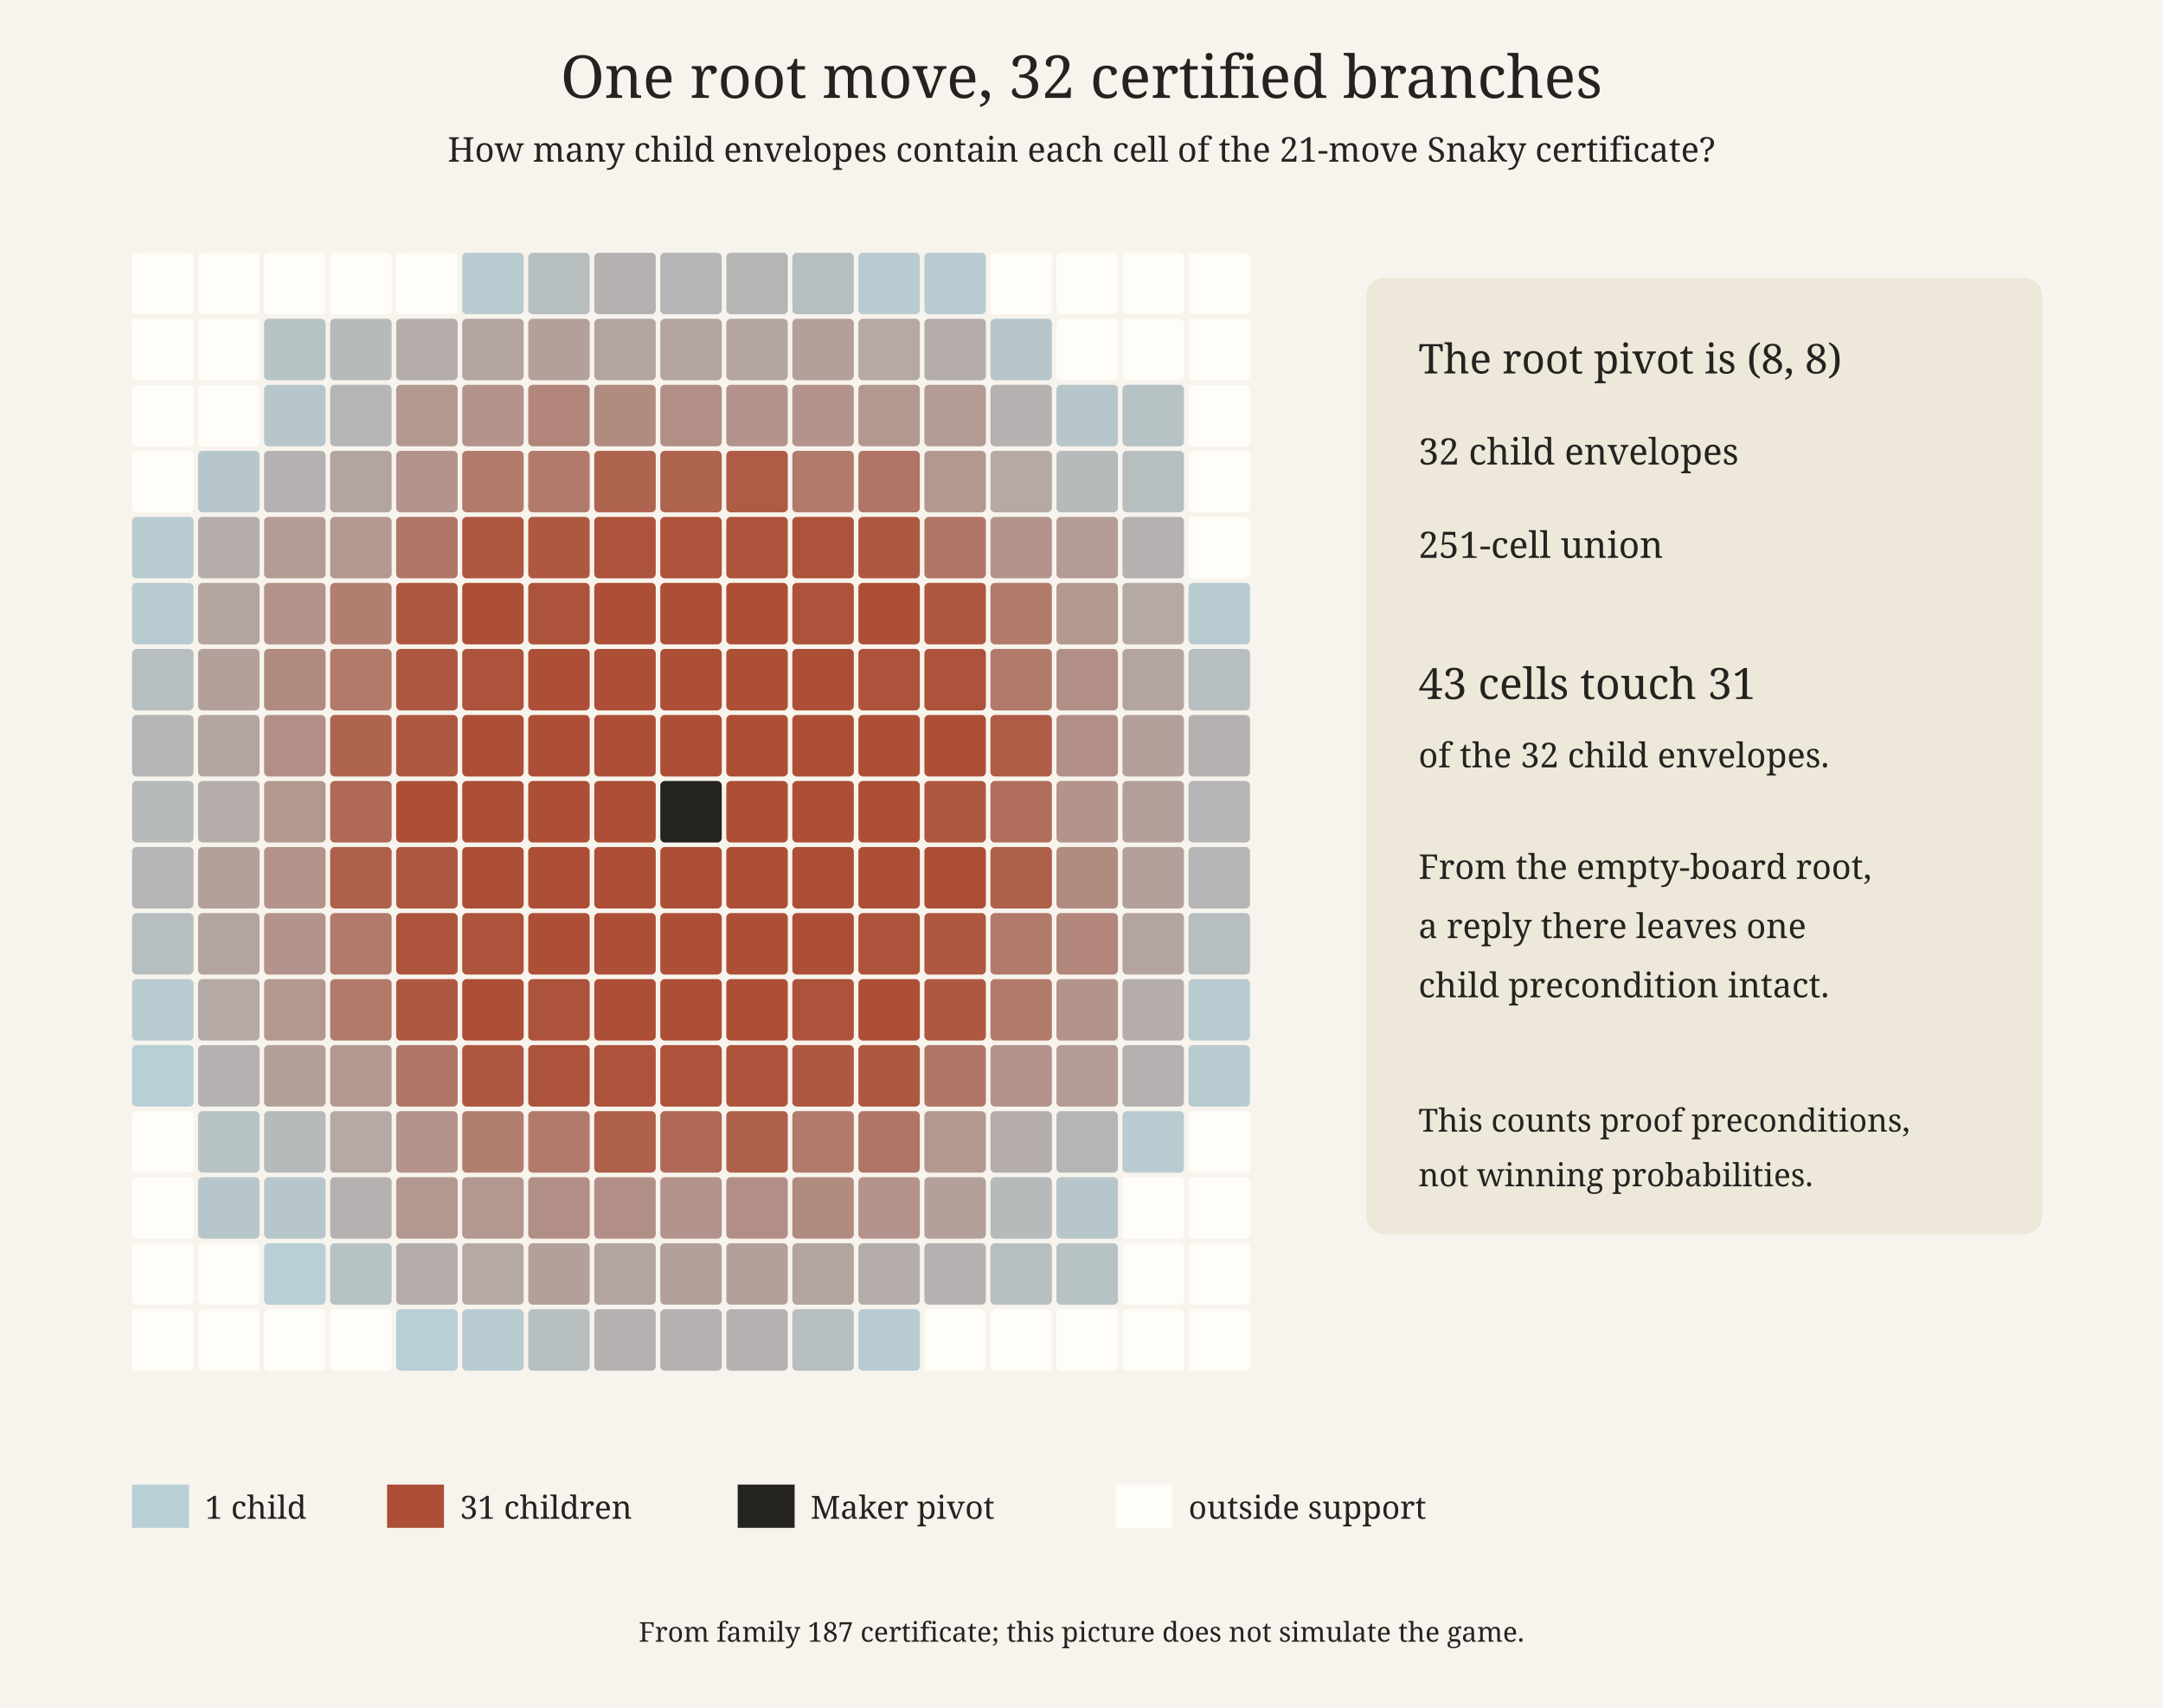
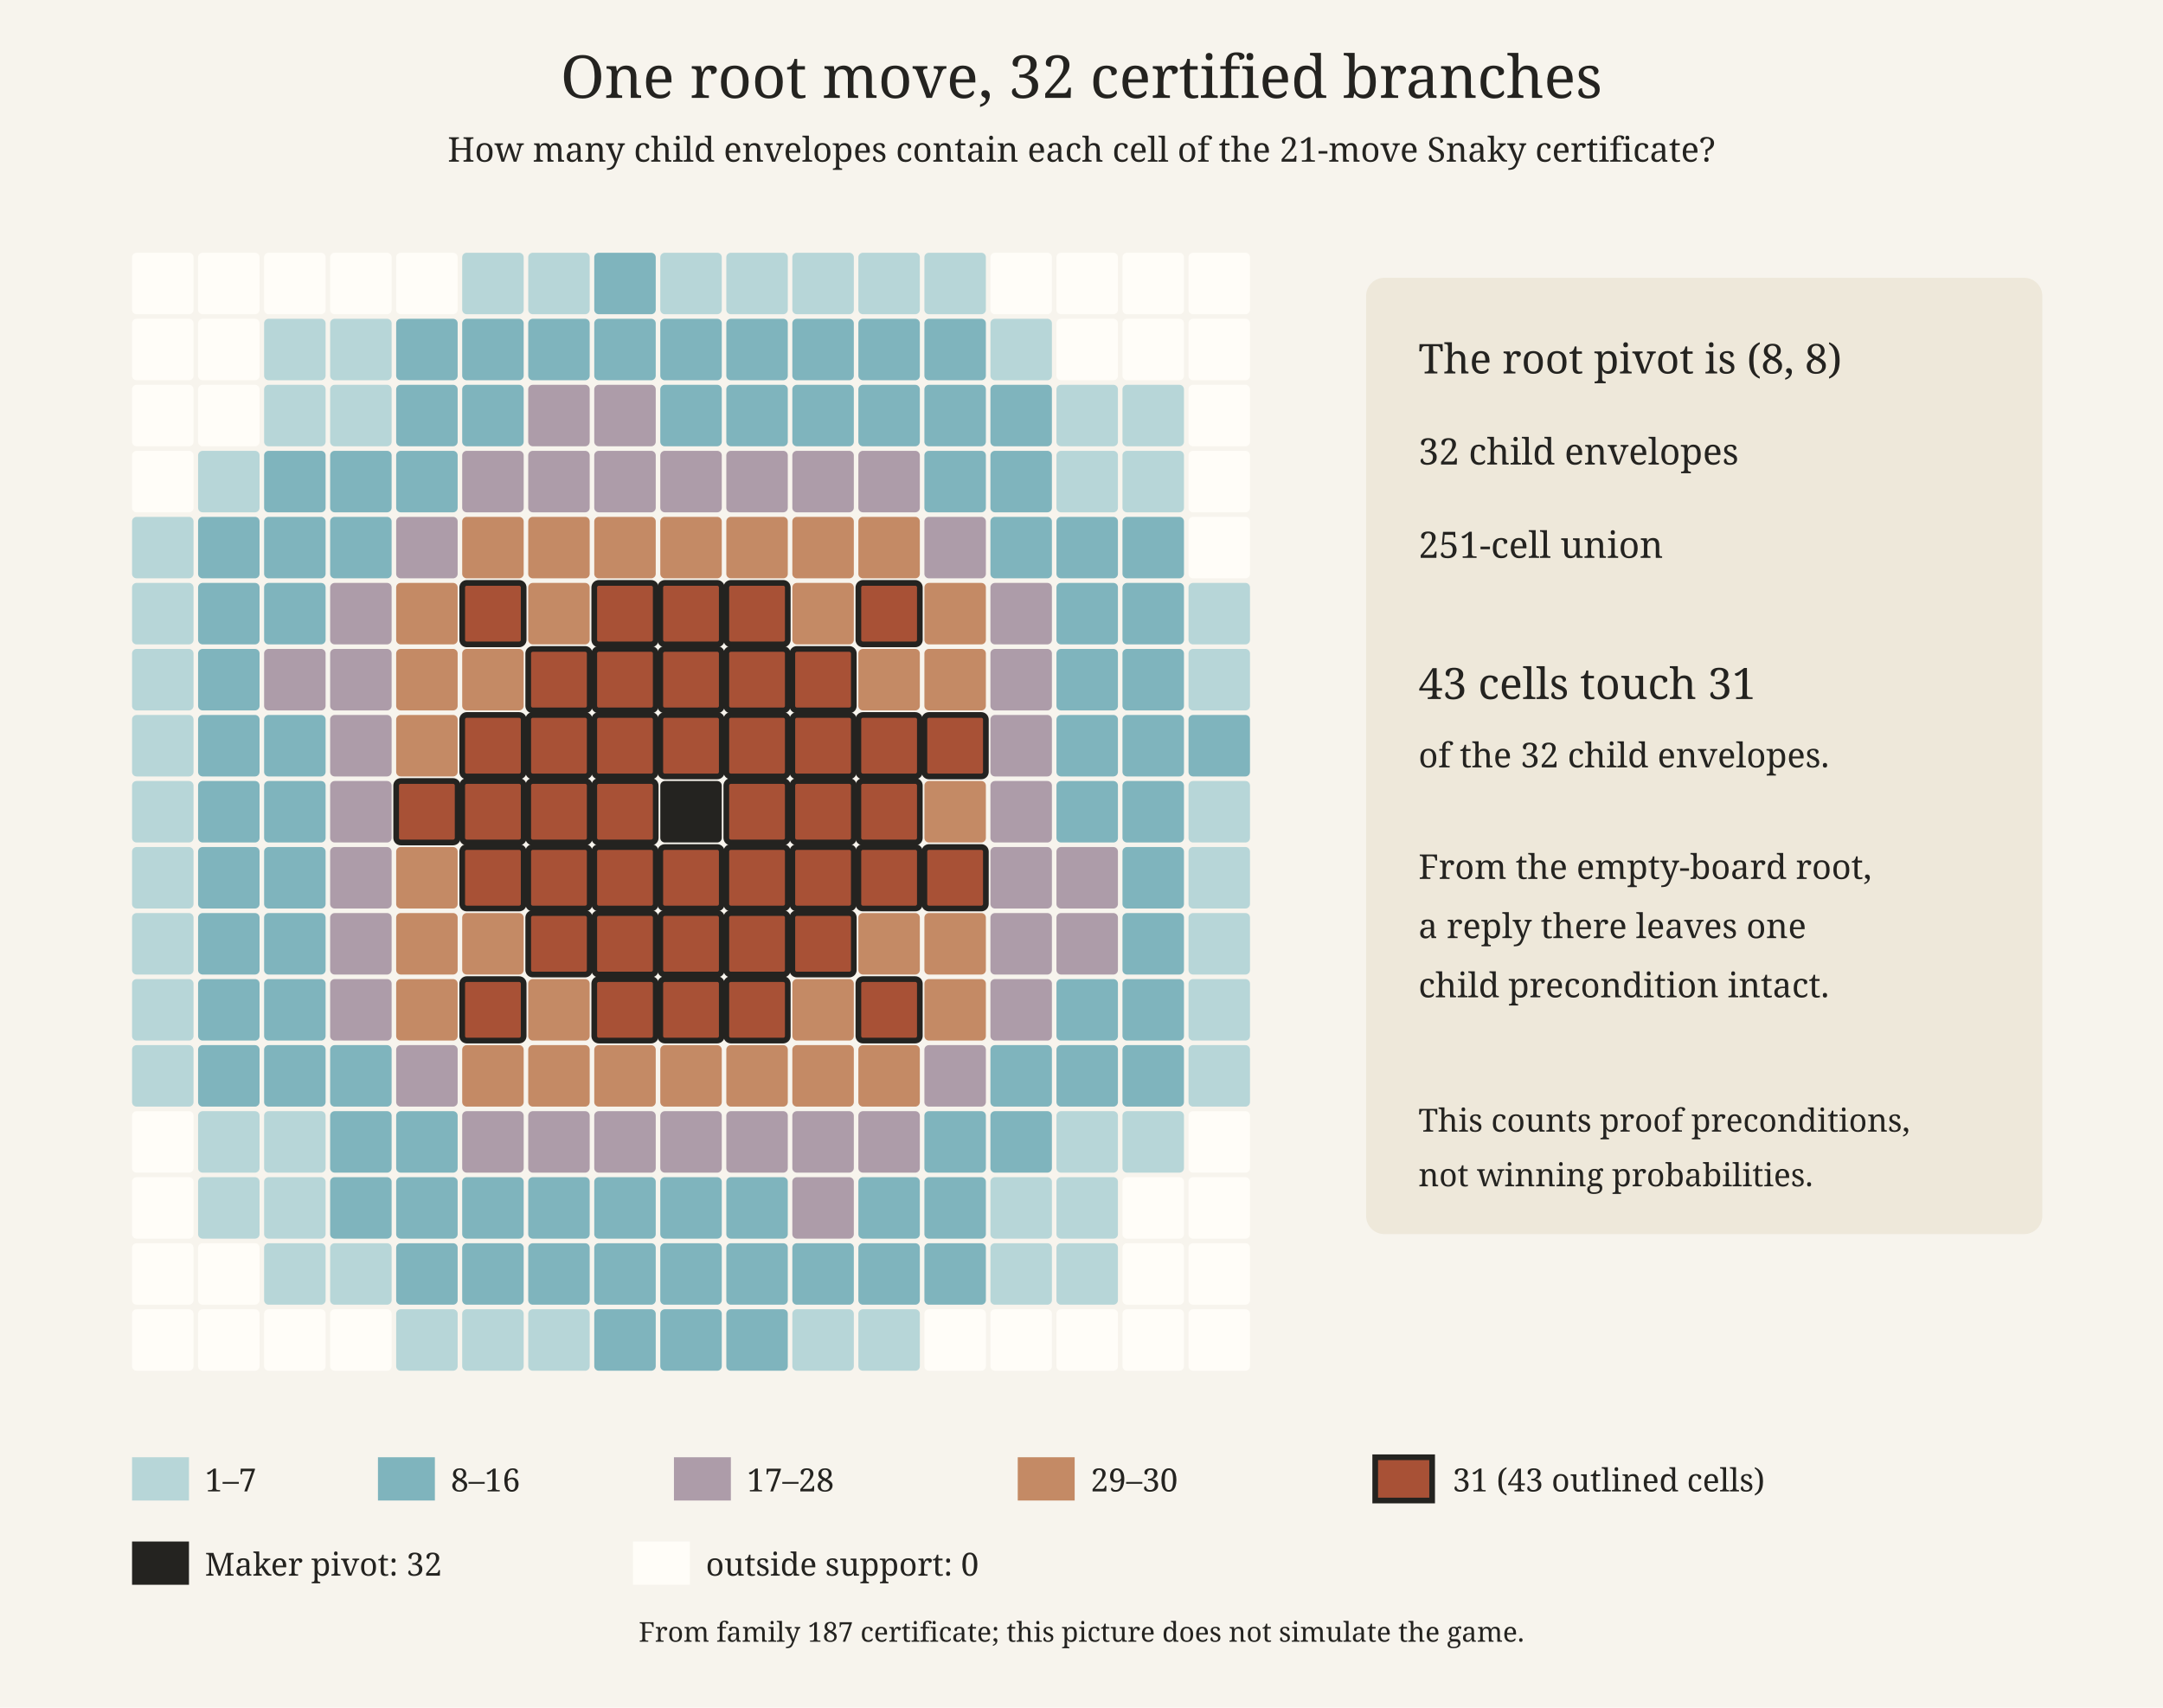
<svg xmlns="http://www.w3.org/2000/svg" viewBox="0 0 950 750" width="950" height="750" role="img" aria-label="Coverage heatmap of the 32 Snaky final certificate child envelopes" font-family="Georgia, serif">
  <rect width="950" height="750" fill="#f7f4ed" />
  <text x="475" y="43" text-anchor="middle" font-size="26" fill="#242320">One root move, 32 certified branches</text>
  <text x="475" y="71" text-anchor="middle" font-size="15" fill="#242320">How many child envelopes contain each cell of the 21-move Snaky certificate?</text>
  <rect x="58" y="111" width="27" height="27" rx="2" fill="#fffdf8" />
  <rect x="87" y="111" width="27" height="27" rx="2" fill="#fffdf8" />
  <rect x="116" y="111" width="27" height="27" rx="2" fill="#fffdf8" />
  <rect x="145" y="111" width="27" height="27" rx="2" fill="#fffdf8" />
  <rect x="174" y="111" width="27" height="27" rx="2" fill="#fffdf8" />
-   <rect x="203" y="111" width="27" height="27" rx="2" fill="#b8cbd0" />
-   <rect x="232" y="111" width="27" height="27" rx="2" fill="#b7bec0" />
-   <rect x="261" y="111" width="27" height="27" rx="2" fill="#b5b1b0" />
-   <rect x="290" y="111" width="27" height="27" rx="2" fill="#b6b5b5" />
-   <rect x="319" y="111" width="27" height="27" rx="2" fill="#b6b5b5" />
-   <rect x="348" y="111" width="27" height="27" rx="2" fill="#b7bec0" />
-   <rect x="377" y="111" width="27" height="27" rx="2" fill="#b8cbd0" />
-   <rect x="406" y="111" width="27" height="27" rx="2" fill="#b8cbd0" />
+   <rect x="203" y="111" width="27" height="27" rx="2" fill="#b7d6d8" />
+   <rect x="232" y="111" width="27" height="27" rx="2" fill="#b7d6d8" />
+   <rect x="261" y="111" width="27" height="27" rx="2" fill="#7fb4bd" />
+   <rect x="290" y="111" width="27" height="27" rx="2" fill="#b7d6d8" />
+   <rect x="319" y="111" width="27" height="27" rx="2" fill="#b7d6d8" />
+   <rect x="348" y="111" width="27" height="27" rx="2" fill="#b7d6d8" />
+   <rect x="377" y="111" width="27" height="27" rx="2" fill="#b7d6d8" />
+   <rect x="406" y="111" width="27" height="27" rx="2" fill="#b7d6d8" />
  <rect x="435" y="111" width="27" height="27" rx="2" fill="#fffdf8" />
  <rect x="464" y="111" width="27" height="27" rx="2" fill="#fffdf8" />
  <rect x="493" y="111" width="27" height="27" rx="2" fill="#fffdf8" />
  <rect x="522" y="111" width="27" height="27" rx="2" fill="#fffdf8" />
  <rect x="58" y="140" width="27" height="27" rx="2" fill="#fffdf8" />
  <rect x="87" y="140" width="27" height="27" rx="2" fill="#fffdf8" />
-   <rect x="116" y="140" width="27" height="27" rx="2" fill="#b7c2c5" />
-   <rect x="145" y="140" width="27" height="27" rx="2" fill="#b6baba" />
-   <rect x="174" y="140" width="27" height="27" rx="2" fill="#b5adab" />
-   <rect x="203" y="140" width="27" height="27" rx="2" fill="#b4a4a0" />
-   <rect x="232" y="140" width="27" height="27" rx="2" fill="#b4a09b" />
-   <rect x="261" y="140" width="27" height="27" rx="2" fill="#b4a4a0" />
-   <rect x="290" y="140" width="27" height="27" rx="2" fill="#b4a4a0" />
-   <rect x="319" y="140" width="27" height="27" rx="2" fill="#b4a4a0" />
-   <rect x="348" y="140" width="27" height="27" rx="2" fill="#b4a09b" />
-   <rect x="377" y="140" width="27" height="27" rx="2" fill="#b5a9a5" />
-   <rect x="406" y="140" width="27" height="27" rx="2" fill="#b5adab" />
-   <rect x="435" y="140" width="27" height="27" rx="2" fill="#b7c6ca" />
+   <rect x="116" y="140" width="27" height="27" rx="2" fill="#b7d6d8" />
+   <rect x="145" y="140" width="27" height="27" rx="2" fill="#b7d6d8" />
+   <rect x="174" y="140" width="27" height="27" rx="2" fill="#7fb4bd" />
+   <rect x="203" y="140" width="27" height="27" rx="2" fill="#7fb4bd" />
+   <rect x="232" y="140" width="27" height="27" rx="2" fill="#7fb4bd" />
+   <rect x="261" y="140" width="27" height="27" rx="2" fill="#7fb4bd" />
+   <rect x="290" y="140" width="27" height="27" rx="2" fill="#7fb4bd" />
+   <rect x="319" y="140" width="27" height="27" rx="2" fill="#7fb4bd" />
+   <rect x="348" y="140" width="27" height="27" rx="2" fill="#7fb4bd" />
+   <rect x="377" y="140" width="27" height="27" rx="2" fill="#7fb4bd" />
+   <rect x="406" y="140" width="27" height="27" rx="2" fill="#7fb4bd" />
+   <rect x="435" y="140" width="27" height="27" rx="2" fill="#b7d6d8" />
  <rect x="464" y="140" width="27" height="27" rx="2" fill="#fffdf8" />
  <rect x="493" y="140" width="27" height="27" rx="2" fill="#fffdf8" />
  <rect x="522" y="140" width="27" height="27" rx="2" fill="#fffdf8" />
  <rect x="58" y="169" width="27" height="27" rx="2" fill="#fffdf8" />
  <rect x="87" y="169" width="27" height="27" rx="2" fill="#fffdf8" />
-   <rect x="116" y="169" width="27" height="27" rx="2" fill="#b7c6ca" />
-   <rect x="145" y="169" width="27" height="27" rx="2" fill="#b6b5b5" />
-   <rect x="174" y="169" width="27" height="27" rx="2" fill="#b39890" />
-   <rect x="203" y="169" width="27" height="27" rx="2" fill="#b3938b" />
-   <rect x="232" y="169" width="27" height="27" rx="2" fill="#b2867b" />
-   <rect x="261" y="169" width="27" height="27" rx="2" fill="#b28b80" />
-   <rect x="290" y="169" width="27" height="27" rx="2" fill="#b28f86" />
-   <rect x="319" y="169" width="27" height="27" rx="2" fill="#b3938b" />
-   <rect x="348" y="169" width="27" height="27" rx="2" fill="#b3938b" />
-   <rect x="377" y="169" width="27" height="27" rx="2" fill="#b39890" />
-   <rect x="406" y="169" width="27" height="27" rx="2" fill="#b49c95" />
-   <rect x="435" y="169" width="27" height="27" rx="2" fill="#b5b1b0" />
-   <rect x="464" y="169" width="27" height="27" rx="2" fill="#b7c6ca" />
-   <rect x="493" y="169" width="27" height="27" rx="2" fill="#b7c2c5" />
+   <rect x="116" y="169" width="27" height="27" rx="2" fill="#b7d6d8" />
+   <rect x="145" y="169" width="27" height="27" rx="2" fill="#b7d6d8" />
+   <rect x="174" y="169" width="27" height="27" rx="2" fill="#7fb4bd" />
+   <rect x="203" y="169" width="27" height="27" rx="2" fill="#7fb4bd" />
+   <rect x="232" y="169" width="27" height="27" rx="2" fill="#ad9ca9" />
+   <rect x="261" y="169" width="27" height="27" rx="2" fill="#ad9ca9" />
+   <rect x="290" y="169" width="27" height="27" rx="2" fill="#7fb4bd" />
+   <rect x="319" y="169" width="27" height="27" rx="2" fill="#7fb4bd" />
+   <rect x="348" y="169" width="27" height="27" rx="2" fill="#7fb4bd" />
+   <rect x="377" y="169" width="27" height="27" rx="2" fill="#7fb4bd" />
+   <rect x="406" y="169" width="27" height="27" rx="2" fill="#7fb4bd" />
+   <rect x="435" y="169" width="27" height="27" rx="2" fill="#7fb4bd" />
+   <rect x="464" y="169" width="27" height="27" rx="2" fill="#b7d6d8" />
+   <rect x="493" y="169" width="27" height="27" rx="2" fill="#b7d6d8" />
  <rect x="522" y="169" width="27" height="27" rx="2" fill="#fffdf8" />
  <rect x="58" y="198" width="27" height="27" rx="2" fill="#fffdf8" />
-   <rect x="87" y="198" width="27" height="27" rx="2" fill="#b7c6ca" />
-   <rect x="116" y="198" width="27" height="27" rx="2" fill="#b5b1b0" />
-   <rect x="145" y="198" width="27" height="27" rx="2" fill="#b4a4a0" />
-   <rect x="174" y="198" width="27" height="27" rx="2" fill="#b3938b" />
-   <rect x="203" y="198" width="27" height="27" rx="2" fill="#b17a6b" />
-   <rect x="232" y="198" width="27" height="27" rx="2" fill="#b17a6b" />
-   <rect x="261" y="198" width="27" height="27" rx="2" fill="#af6450" />
-   <rect x="290" y="198" width="27" height="27" rx="2" fill="#af6450" />
-   <rect x="319" y="198" width="27" height="27" rx="2" fill="#ae5c46" />
-   <rect x="348" y="198" width="27" height="27" rx="2" fill="#b17a6b" />
-   <rect x="377" y="198" width="27" height="27" rx="2" fill="#b07566" />
-   <rect x="406" y="198" width="27" height="27" rx="2" fill="#b39890" />
-   <rect x="435" y="198" width="27" height="27" rx="2" fill="#b5a9a5" />
-   <rect x="464" y="198" width="27" height="27" rx="2" fill="#b6baba" />
-   <rect x="493" y="198" width="27" height="27" rx="2" fill="#b7bec0" />
+   <rect x="87" y="198" width="27" height="27" rx="2" fill="#b7d6d8" />
+   <rect x="116" y="198" width="27" height="27" rx="2" fill="#7fb4bd" />
+   <rect x="145" y="198" width="27" height="27" rx="2" fill="#7fb4bd" />
+   <rect x="174" y="198" width="27" height="27" rx="2" fill="#7fb4bd" />
+   <rect x="203" y="198" width="27" height="27" rx="2" fill="#ad9ca9" />
+   <rect x="232" y="198" width="27" height="27" rx="2" fill="#ad9ca9" />
+   <rect x="261" y="198" width="27" height="27" rx="2" fill="#ad9ca9" />
+   <rect x="290" y="198" width="27" height="27" rx="2" fill="#ad9ca9" />
+   <rect x="319" y="198" width="27" height="27" rx="2" fill="#ad9ca9" />
+   <rect x="348" y="198" width="27" height="27" rx="2" fill="#ad9ca9" />
+   <rect x="377" y="198" width="27" height="27" rx="2" fill="#ad9ca9" />
+   <rect x="406" y="198" width="27" height="27" rx="2" fill="#7fb4bd" />
+   <rect x="435" y="198" width="27" height="27" rx="2" fill="#7fb4bd" />
+   <rect x="464" y="198" width="27" height="27" rx="2" fill="#b7d6d8" />
+   <rect x="493" y="198" width="27" height="27" rx="2" fill="#b7d6d8" />
  <rect x="522" y="198" width="27" height="27" rx="2" fill="#fffdf8" />
-   <rect x="58" y="227" width="27" height="27" rx="2" fill="#b8cbd0" />
-   <rect x="87" y="227" width="27" height="27" rx="2" fill="#b5adab" />
-   <rect x="116" y="227" width="27" height="27" rx="2" fill="#b49c95" />
-   <rect x="145" y="227" width="27" height="27" rx="2" fill="#b39890" />
-   <rect x="174" y="227" width="27" height="27" rx="2" fill="#b07566" />
-   <rect x="203" y="227" width="27" height="27" rx="2" fill="#ae5841" />
-   <rect x="232" y="227" width="27" height="27" rx="2" fill="#ae5841" />
-   <rect x="261" y="227" width="27" height="27" rx="2" fill="#ad533b" />
-   <rect x="290" y="227" width="27" height="27" rx="2" fill="#ad533b" />
-   <rect x="319" y="227" width="27" height="27" rx="2" fill="#ad533b" />
-   <rect x="348" y="227" width="27" height="27" rx="2" fill="#ad533b" />
-   <rect x="377" y="227" width="27" height="27" rx="2" fill="#ae5841" />
-   <rect x="406" y="227" width="27" height="27" rx="2" fill="#b07566" />
-   <rect x="435" y="227" width="27" height="27" rx="2" fill="#b3938b" />
-   <rect x="464" y="227" width="27" height="27" rx="2" fill="#b49c95" />
-   <rect x="493" y="227" width="27" height="27" rx="2" fill="#b5b1b0" />
+   <rect x="58" y="227" width="27" height="27" rx="2" fill="#b7d6d8" />
+   <rect x="87" y="227" width="27" height="27" rx="2" fill="#7fb4bd" />
+   <rect x="116" y="227" width="27" height="27" rx="2" fill="#7fb4bd" />
+   <rect x="145" y="227" width="27" height="27" rx="2" fill="#7fb4bd" />
+   <rect x="174" y="227" width="27" height="27" rx="2" fill="#ad9ca9" />
+   <rect x="203" y="227" width="27" height="27" rx="2" fill="#c48a65" />
+   <rect x="232" y="227" width="27" height="27" rx="2" fill="#c48a65" />
+   <rect x="261" y="227" width="27" height="27" rx="2" fill="#c48a65" />
+   <rect x="290" y="227" width="27" height="27" rx="2" fill="#c48a65" />
+   <rect x="319" y="227" width="27" height="27" rx="2" fill="#c48a65" />
+   <rect x="348" y="227" width="27" height="27" rx="2" fill="#c48a65" />
+   <rect x="377" y="227" width="27" height="27" rx="2" fill="#c48a65" />
+   <rect x="406" y="227" width="27" height="27" rx="2" fill="#ad9ca9" />
+   <rect x="435" y="227" width="27" height="27" rx="2" fill="#7fb4bd" />
+   <rect x="464" y="227" width="27" height="27" rx="2" fill="#7fb4bd" />
+   <rect x="493" y="227" width="27" height="27" rx="2" fill="#7fb4bd" />
  <rect x="522" y="227" width="27" height="27" rx="2" fill="#fffdf8" />
-   <rect x="58" y="256" width="27" height="27" rx="2" fill="#b8cbd0" />
-   <rect x="87" y="256" width="27" height="27" rx="2" fill="#b4a4a0" />
-   <rect x="116" y="256" width="27" height="27" rx="2" fill="#b3938b" />
-   <rect x="145" y="256" width="27" height="27" rx="2" fill="#b17e70" />
-   <rect x="174" y="256" width="27" height="27" rx="2" fill="#ae5841" />
-   <rect x="203" y="256" width="27" height="27" rx="2" fill="#ad4f36" />
-   <rect x="232" y="256" width="27" height="27" rx="2" fill="#ad533b" />
-   <rect x="261" y="256" width="27" height="27" rx="2" fill="#ad4f36" />
-   <rect x="290" y="256" width="27" height="27" rx="2" fill="#ad4f36" />
-   <rect x="319" y="256" width="27" height="27" rx="2" fill="#ad4f36" />
-   <rect x="348" y="256" width="27" height="27" rx="2" fill="#ad533b" />
-   <rect x="377" y="256" width="27" height="27" rx="2" fill="#ad4f36" />
-   <rect x="406" y="256" width="27" height="27" rx="2" fill="#ae5841" />
-   <rect x="435" y="256" width="27" height="27" rx="2" fill="#b17a6b" />
-   <rect x="464" y="256" width="27" height="27" rx="2" fill="#b39890" />
-   <rect x="493" y="256" width="27" height="27" rx="2" fill="#b5a9a5" />
-   <rect x="522" y="256" width="27" height="27" rx="2" fill="#b8cbd0" />
-   <rect x="58" y="285" width="27" height="27" rx="2" fill="#b7bec0" />
-   <rect x="87" y="285" width="27" height="27" rx="2" fill="#b4a09b" />
-   <rect x="116" y="285" width="27" height="27" rx="2" fill="#b28b80" />
-   <rect x="145" y="285" width="27" height="27" rx="2" fill="#b17a6b" />
-   <rect x="174" y="285" width="27" height="27" rx="2" fill="#ae5841" />
-   <rect x="203" y="285" width="27" height="27" rx="2" fill="#ad533b" />
-   <rect x="232" y="285" width="27" height="27" rx="2" fill="#ad4f36" />
-   <rect x="261" y="285" width="27" height="27" rx="2" fill="#ad4f36" />
-   <rect x="290" y="285" width="27" height="27" rx="2" fill="#ad4f36" />
-   <rect x="319" y="285" width="27" height="27" rx="2" fill="#ad4f36" />
-   <rect x="348" y="285" width="27" height="27" rx="2" fill="#ad4f36" />
-   <rect x="377" y="285" width="27" height="27" rx="2" fill="#ad533b" />
-   <rect x="406" y="285" width="27" height="27" rx="2" fill="#ad533b" />
-   <rect x="435" y="285" width="27" height="27" rx="2" fill="#b17a6b" />
-   <rect x="464" y="285" width="27" height="27" rx="2" fill="#b28f86" />
-   <rect x="493" y="285" width="27" height="27" rx="2" fill="#b4a4a0" />
-   <rect x="522" y="285" width="27" height="27" rx="2" fill="#b7bec0" />
-   <rect x="58" y="314" width="27" height="27" rx="2" fill="#b6b5b5" />
-   <rect x="87" y="314" width="27" height="27" rx="2" fill="#b4a4a0" />
-   <rect x="116" y="314" width="27" height="27" rx="2" fill="#b28f86" />
-   <rect x="145" y="314" width="27" height="27" rx="2" fill="#af6450" />
-   <rect x="174" y="314" width="27" height="27" rx="2" fill="#ae5841" />
-   <rect x="203" y="314" width="27" height="27" rx="2" fill="#ad4f36" />
-   <rect x="232" y="314" width="27" height="27" rx="2" fill="#ad4f36" />
-   <rect x="261" y="314" width="27" height="27" rx="2" fill="#ad4f36" />
-   <rect x="290" y="314" width="27" height="27" rx="2" fill="#ad4f36" />
-   <rect x="319" y="314" width="27" height="27" rx="2" fill="#ad4f36" />
-   <rect x="348" y="314" width="27" height="27" rx="2" fill="#ad4f36" />
-   <rect x="377" y="314" width="27" height="27" rx="2" fill="#ad4f36" />
-   <rect x="406" y="314" width="27" height="27" rx="2" fill="#ad4f36" />
-   <rect x="435" y="314" width="27" height="27" rx="2" fill="#ae5c46" />
-   <rect x="464" y="314" width="27" height="27" rx="2" fill="#b28f86" />
-   <rect x="493" y="314" width="27" height="27" rx="2" fill="#b4a09b" />
-   <rect x="522" y="314" width="27" height="27" rx="2" fill="#b5b1b0" />
-   <rect x="58" y="343" width="27" height="27" rx="2" fill="#b6baba" />
-   <rect x="87" y="343" width="27" height="27" rx="2" fill="#b5adab" />
-   <rect x="116" y="343" width="27" height="27" rx="2" fill="#b39890" />
-   <rect x="145" y="343" width="27" height="27" rx="2" fill="#af6956" />
-   <rect x="174" y="343" width="27" height="27" rx="2" fill="#ad4f36" />
-   <rect x="203" y="343" width="27" height="27" rx="2" fill="#ad4f36" />
-   <rect x="232" y="343" width="27" height="27" rx="2" fill="#ad4f36" />
-   <rect x="261" y="343" width="27" height="27" rx="2" fill="#ad4f36" />
+   <rect x="58" y="256" width="27" height="27" rx="2" fill="#b7d6d8" />
+   <rect x="87" y="256" width="27" height="27" rx="2" fill="#7fb4bd" />
+   <rect x="116" y="256" width="27" height="27" rx="2" fill="#7fb4bd" />
+   <rect x="145" y="256" width="27" height="27" rx="2" fill="#ad9ca9" />
+   <rect x="174" y="256" width="27" height="27" rx="2" fill="#c48a65" />
+   <rect x="203" y="256" width="27" height="27" rx="2" fill="#a85136" stroke="#242320" stroke-width="2.5" />
+   <rect x="232" y="256" width="27" height="27" rx="2" fill="#c48a65" />
+   <rect x="261" y="256" width="27" height="27" rx="2" fill="#a85136" stroke="#242320" stroke-width="2.5" />
+   <rect x="290" y="256" width="27" height="27" rx="2" fill="#a85136" stroke="#242320" stroke-width="2.5" />
+   <rect x="319" y="256" width="27" height="27" rx="2" fill="#a85136" stroke="#242320" stroke-width="2.5" />
+   <rect x="348" y="256" width="27" height="27" rx="2" fill="#c48a65" />
+   <rect x="377" y="256" width="27" height="27" rx="2" fill="#a85136" stroke="#242320" stroke-width="2.5" />
+   <rect x="406" y="256" width="27" height="27" rx="2" fill="#c48a65" />
+   <rect x="435" y="256" width="27" height="27" rx="2" fill="#ad9ca9" />
+   <rect x="464" y="256" width="27" height="27" rx="2" fill="#7fb4bd" />
+   <rect x="493" y="256" width="27" height="27" rx="2" fill="#7fb4bd" />
+   <rect x="522" y="256" width="27" height="27" rx="2" fill="#b7d6d8" />
+   <rect x="58" y="285" width="27" height="27" rx="2" fill="#b7d6d8" />
+   <rect x="87" y="285" width="27" height="27" rx="2" fill="#7fb4bd" />
+   <rect x="116" y="285" width="27" height="27" rx="2" fill="#ad9ca9" />
+   <rect x="145" y="285" width="27" height="27" rx="2" fill="#ad9ca9" />
+   <rect x="174" y="285" width="27" height="27" rx="2" fill="#c48a65" />
+   <rect x="203" y="285" width="27" height="27" rx="2" fill="#c48a65" />
+   <rect x="232" y="285" width="27" height="27" rx="2" fill="#a85136" stroke="#242320" stroke-width="2.5" />
+   <rect x="261" y="285" width="27" height="27" rx="2" fill="#a85136" stroke="#242320" stroke-width="2.5" />
+   <rect x="290" y="285" width="27" height="27" rx="2" fill="#a85136" stroke="#242320" stroke-width="2.5" />
+   <rect x="319" y="285" width="27" height="27" rx="2" fill="#a85136" stroke="#242320" stroke-width="2.5" />
+   <rect x="348" y="285" width="27" height="27" rx="2" fill="#a85136" stroke="#242320" stroke-width="2.5" />
+   <rect x="377" y="285" width="27" height="27" rx="2" fill="#c48a65" />
+   <rect x="406" y="285" width="27" height="27" rx="2" fill="#c48a65" />
+   <rect x="435" y="285" width="27" height="27" rx="2" fill="#ad9ca9" />
+   <rect x="464" y="285" width="27" height="27" rx="2" fill="#7fb4bd" />
+   <rect x="493" y="285" width="27" height="27" rx="2" fill="#7fb4bd" />
+   <rect x="522" y="285" width="27" height="27" rx="2" fill="#b7d6d8" />
+   <rect x="58" y="314" width="27" height="27" rx="2" fill="#b7d6d8" />
+   <rect x="87" y="314" width="27" height="27" rx="2" fill="#7fb4bd" />
+   <rect x="116" y="314" width="27" height="27" rx="2" fill="#7fb4bd" />
+   <rect x="145" y="314" width="27" height="27" rx="2" fill="#ad9ca9" />
+   <rect x="174" y="314" width="27" height="27" rx="2" fill="#c48a65" />
+   <rect x="203" y="314" width="27" height="27" rx="2" fill="#a85136" stroke="#242320" stroke-width="2.5" />
+   <rect x="232" y="314" width="27" height="27" rx="2" fill="#a85136" stroke="#242320" stroke-width="2.5" />
+   <rect x="261" y="314" width="27" height="27" rx="2" fill="#a85136" stroke="#242320" stroke-width="2.5" />
+   <rect x="290" y="314" width="27" height="27" rx="2" fill="#a85136" stroke="#242320" stroke-width="2.5" />
+   <rect x="319" y="314" width="27" height="27" rx="2" fill="#a85136" stroke="#242320" stroke-width="2.5" />
+   <rect x="348" y="314" width="27" height="27" rx="2" fill="#a85136" stroke="#242320" stroke-width="2.5" />
+   <rect x="377" y="314" width="27" height="27" rx="2" fill="#a85136" stroke="#242320" stroke-width="2.5" />
+   <rect x="406" y="314" width="27" height="27" rx="2" fill="#a85136" stroke="#242320" stroke-width="2.5" />
+   <rect x="435" y="314" width="27" height="27" rx="2" fill="#ad9ca9" />
+   <rect x="464" y="314" width="27" height="27" rx="2" fill="#7fb4bd" />
+   <rect x="493" y="314" width="27" height="27" rx="2" fill="#7fb4bd" />
+   <rect x="522" y="314" width="27" height="27" rx="2" fill="#7fb4bd" />
+   <rect x="58" y="343" width="27" height="27" rx="2" fill="#b7d6d8" />
+   <rect x="87" y="343" width="27" height="27" rx="2" fill="#7fb4bd" />
+   <rect x="116" y="343" width="27" height="27" rx="2" fill="#7fb4bd" />
+   <rect x="145" y="343" width="27" height="27" rx="2" fill="#ad9ca9" />
+   <rect x="174" y="343" width="27" height="27" rx="2" fill="#a85136" stroke="#242320" stroke-width="2.5" />
+   <rect x="203" y="343" width="27" height="27" rx="2" fill="#a85136" stroke="#242320" stroke-width="2.5" />
+   <rect x="232" y="343" width="27" height="27" rx="2" fill="#a85136" stroke="#242320" stroke-width="2.5" />
+   <rect x="261" y="343" width="27" height="27" rx="2" fill="#a85136" stroke="#242320" stroke-width="2.5" />
  <rect x="290" y="343" width="27" height="27" rx="2" fill="#242320" />
-   <rect x="319" y="343" width="27" height="27" rx="2" fill="#ad4f36" />
-   <rect x="348" y="343" width="27" height="27" rx="2" fill="#ad4f36" />
-   <rect x="377" y="343" width="27" height="27" rx="2" fill="#ad4f36" />
-   <rect x="406" y="343" width="27" height="27" rx="2" fill="#ae5841" />
-   <rect x="435" y="343" width="27" height="27" rx="2" fill="#b06d5b" />
-   <rect x="464" y="343" width="27" height="27" rx="2" fill="#b3938b" />
-   <rect x="493" y="343" width="27" height="27" rx="2" fill="#b4a09b" />
-   <rect x="522" y="343" width="27" height="27" rx="2" fill="#b6b5b5" />
-   <rect x="58" y="372" width="27" height="27" rx="2" fill="#b6b5b5" />
-   <rect x="87" y="372" width="27" height="27" rx="2" fill="#b4a09b" />
-   <rect x="116" y="372" width="27" height="27" rx="2" fill="#b3938b" />
-   <rect x="145" y="372" width="27" height="27" rx="2" fill="#ae604b" />
-   <rect x="174" y="372" width="27" height="27" rx="2" fill="#ae5841" />
-   <rect x="203" y="372" width="27" height="27" rx="2" fill="#ad4f36" />
-   <rect x="232" y="372" width="27" height="27" rx="2" fill="#ad4f36" />
-   <rect x="261" y="372" width="27" height="27" rx="2" fill="#ad4f36" />
-   <rect x="290" y="372" width="27" height="27" rx="2" fill="#ad4f36" />
-   <rect x="319" y="372" width="27" height="27" rx="2" fill="#ad4f36" />
-   <rect x="348" y="372" width="27" height="27" rx="2" fill="#ad4f36" />
-   <rect x="377" y="372" width="27" height="27" rx="2" fill="#ad4f36" />
-   <rect x="406" y="372" width="27" height="27" rx="2" fill="#ad4f36" />
-   <rect x="435" y="372" width="27" height="27" rx="2" fill="#ae604b" />
-   <rect x="464" y="372" width="27" height="27" rx="2" fill="#b28b80" />
-   <rect x="493" y="372" width="27" height="27" rx="2" fill="#b4a09b" />
-   <rect x="522" y="372" width="27" height="27" rx="2" fill="#b6b5b5" />
-   <rect x="58" y="401" width="27" height="27" rx="2" fill="#b7bec0" />
-   <rect x="87" y="401" width="27" height="27" rx="2" fill="#b4a4a0" />
-   <rect x="116" y="401" width="27" height="27" rx="2" fill="#b3938b" />
-   <rect x="145" y="401" width="27" height="27" rx="2" fill="#b17a6b" />
-   <rect x="174" y="401" width="27" height="27" rx="2" fill="#ad533b" />
-   <rect x="203" y="401" width="27" height="27" rx="2" fill="#ad533b" />
-   <rect x="232" y="401" width="27" height="27" rx="2" fill="#ad4f36" />
-   <rect x="261" y="401" width="27" height="27" rx="2" fill="#ad4f36" />
-   <rect x="290" y="401" width="27" height="27" rx="2" fill="#ad4f36" />
-   <rect x="319" y="401" width="27" height="27" rx="2" fill="#ad4f36" />
-   <rect x="348" y="401" width="27" height="27" rx="2" fill="#ad4f36" />
-   <rect x="377" y="401" width="27" height="27" rx="2" fill="#ad533b" />
-   <rect x="406" y="401" width="27" height="27" rx="2" fill="#ae5841" />
-   <rect x="435" y="401" width="27" height="27" rx="2" fill="#b17a6b" />
-   <rect x="464" y="401" width="27" height="27" rx="2" fill="#b2867b" />
-   <rect x="493" y="401" width="27" height="27" rx="2" fill="#b4a4a0" />
-   <rect x="522" y="401" width="27" height="27" rx="2" fill="#b7bec0" />
-   <rect x="58" y="430" width="27" height="27" rx="2" fill="#b8cbd0" />
-   <rect x="87" y="430" width="27" height="27" rx="2" fill="#b5a9a5" />
-   <rect x="116" y="430" width="27" height="27" rx="2" fill="#b39890" />
-   <rect x="145" y="430" width="27" height="27" rx="2" fill="#b17a6b" />
-   <rect x="174" y="430" width="27" height="27" rx="2" fill="#ae5841" />
-   <rect x="203" y="430" width="27" height="27" rx="2" fill="#ad4f36" />
-   <rect x="232" y="430" width="27" height="27" rx="2" fill="#ad533b" />
-   <rect x="261" y="430" width="27" height="27" rx="2" fill="#ad4f36" />
-   <rect x="290" y="430" width="27" height="27" rx="2" fill="#ad4f36" />
-   <rect x="319" y="430" width="27" height="27" rx="2" fill="#ad4f36" />
-   <rect x="348" y="430" width="27" height="27" rx="2" fill="#ad533b" />
-   <rect x="377" y="430" width="27" height="27" rx="2" fill="#ad4f36" />
-   <rect x="406" y="430" width="27" height="27" rx="2" fill="#ae5841" />
-   <rect x="435" y="430" width="27" height="27" rx="2" fill="#b17a6b" />
-   <rect x="464" y="430" width="27" height="27" rx="2" fill="#b3938b" />
-   <rect x="493" y="430" width="27" height="27" rx="2" fill="#b5adab" />
-   <rect x="522" y="430" width="27" height="27" rx="2" fill="#b8cbd0" />
-   <rect x="58" y="459" width="27" height="27" rx="2" fill="#b8cfd5" />
-   <rect x="87" y="459" width="27" height="27" rx="2" fill="#b5b1b0" />
-   <rect x="116" y="459" width="27" height="27" rx="2" fill="#b4a09b" />
-   <rect x="145" y="459" width="27" height="27" rx="2" fill="#b39890" />
-   <rect x="174" y="459" width="27" height="27" rx="2" fill="#b07566" />
-   <rect x="203" y="459" width="27" height="27" rx="2" fill="#ae5841" />
-   <rect x="232" y="459" width="27" height="27" rx="2" fill="#ad533b" />
-   <rect x="261" y="459" width="27" height="27" rx="2" fill="#ad533b" />
-   <rect x="290" y="459" width="27" height="27" rx="2" fill="#ad533b" />
-   <rect x="319" y="459" width="27" height="27" rx="2" fill="#ad533b" />
-   <rect x="348" y="459" width="27" height="27" rx="2" fill="#ae5841" />
-   <rect x="377" y="459" width="27" height="27" rx="2" fill="#ae5841" />
-   <rect x="406" y="459" width="27" height="27" rx="2" fill="#b07566" />
-   <rect x="435" y="459" width="27" height="27" rx="2" fill="#b3938b" />
-   <rect x="464" y="459" width="27" height="27" rx="2" fill="#b49c95" />
-   <rect x="493" y="459" width="27" height="27" rx="2" fill="#b5b1b0" />
-   <rect x="522" y="459" width="27" height="27" rx="2" fill="#b8cbd0" />
+   <rect x="319" y="343" width="27" height="27" rx="2" fill="#a85136" stroke="#242320" stroke-width="2.5" />
+   <rect x="348" y="343" width="27" height="27" rx="2" fill="#a85136" stroke="#242320" stroke-width="2.5" />
+   <rect x="377" y="343" width="27" height="27" rx="2" fill="#a85136" stroke="#242320" stroke-width="2.5" />
+   <rect x="406" y="343" width="27" height="27" rx="2" fill="#c48a65" />
+   <rect x="435" y="343" width="27" height="27" rx="2" fill="#ad9ca9" />
+   <rect x="464" y="343" width="27" height="27" rx="2" fill="#7fb4bd" />
+   <rect x="493" y="343" width="27" height="27" rx="2" fill="#7fb4bd" />
+   <rect x="522" y="343" width="27" height="27" rx="2" fill="#b7d6d8" />
+   <rect x="58" y="372" width="27" height="27" rx="2" fill="#b7d6d8" />
+   <rect x="87" y="372" width="27" height="27" rx="2" fill="#7fb4bd" />
+   <rect x="116" y="372" width="27" height="27" rx="2" fill="#7fb4bd" />
+   <rect x="145" y="372" width="27" height="27" rx="2" fill="#ad9ca9" />
+   <rect x="174" y="372" width="27" height="27" rx="2" fill="#c48a65" />
+   <rect x="203" y="372" width="27" height="27" rx="2" fill="#a85136" stroke="#242320" stroke-width="2.5" />
+   <rect x="232" y="372" width="27" height="27" rx="2" fill="#a85136" stroke="#242320" stroke-width="2.5" />
+   <rect x="261" y="372" width="27" height="27" rx="2" fill="#a85136" stroke="#242320" stroke-width="2.5" />
+   <rect x="290" y="372" width="27" height="27" rx="2" fill="#a85136" stroke="#242320" stroke-width="2.5" />
+   <rect x="319" y="372" width="27" height="27" rx="2" fill="#a85136" stroke="#242320" stroke-width="2.5" />
+   <rect x="348" y="372" width="27" height="27" rx="2" fill="#a85136" stroke="#242320" stroke-width="2.5" />
+   <rect x="377" y="372" width="27" height="27" rx="2" fill="#a85136" stroke="#242320" stroke-width="2.5" />
+   <rect x="406" y="372" width="27" height="27" rx="2" fill="#a85136" stroke="#242320" stroke-width="2.5" />
+   <rect x="435" y="372" width="27" height="27" rx="2" fill="#ad9ca9" />
+   <rect x="464" y="372" width="27" height="27" rx="2" fill="#ad9ca9" />
+   <rect x="493" y="372" width="27" height="27" rx="2" fill="#7fb4bd" />
+   <rect x="522" y="372" width="27" height="27" rx="2" fill="#b7d6d8" />
+   <rect x="58" y="401" width="27" height="27" rx="2" fill="#b7d6d8" />
+   <rect x="87" y="401" width="27" height="27" rx="2" fill="#7fb4bd" />
+   <rect x="116" y="401" width="27" height="27" rx="2" fill="#7fb4bd" />
+   <rect x="145" y="401" width="27" height="27" rx="2" fill="#ad9ca9" />
+   <rect x="174" y="401" width="27" height="27" rx="2" fill="#c48a65" />
+   <rect x="203" y="401" width="27" height="27" rx="2" fill="#c48a65" />
+   <rect x="232" y="401" width="27" height="27" rx="2" fill="#a85136" stroke="#242320" stroke-width="2.5" />
+   <rect x="261" y="401" width="27" height="27" rx="2" fill="#a85136" stroke="#242320" stroke-width="2.5" />
+   <rect x="290" y="401" width="27" height="27" rx="2" fill="#a85136" stroke="#242320" stroke-width="2.5" />
+   <rect x="319" y="401" width="27" height="27" rx="2" fill="#a85136" stroke="#242320" stroke-width="2.5" />
+   <rect x="348" y="401" width="27" height="27" rx="2" fill="#a85136" stroke="#242320" stroke-width="2.5" />
+   <rect x="377" y="401" width="27" height="27" rx="2" fill="#c48a65" />
+   <rect x="406" y="401" width="27" height="27" rx="2" fill="#c48a65" />
+   <rect x="435" y="401" width="27" height="27" rx="2" fill="#ad9ca9" />
+   <rect x="464" y="401" width="27" height="27" rx="2" fill="#ad9ca9" />
+   <rect x="493" y="401" width="27" height="27" rx="2" fill="#7fb4bd" />
+   <rect x="522" y="401" width="27" height="27" rx="2" fill="#b7d6d8" />
+   <rect x="58" y="430" width="27" height="27" rx="2" fill="#b7d6d8" />
+   <rect x="87" y="430" width="27" height="27" rx="2" fill="#7fb4bd" />
+   <rect x="116" y="430" width="27" height="27" rx="2" fill="#7fb4bd" />
+   <rect x="145" y="430" width="27" height="27" rx="2" fill="#ad9ca9" />
+   <rect x="174" y="430" width="27" height="27" rx="2" fill="#c48a65" />
+   <rect x="203" y="430" width="27" height="27" rx="2" fill="#a85136" stroke="#242320" stroke-width="2.5" />
+   <rect x="232" y="430" width="27" height="27" rx="2" fill="#c48a65" />
+   <rect x="261" y="430" width="27" height="27" rx="2" fill="#a85136" stroke="#242320" stroke-width="2.5" />
+   <rect x="290" y="430" width="27" height="27" rx="2" fill="#a85136" stroke="#242320" stroke-width="2.5" />
+   <rect x="319" y="430" width="27" height="27" rx="2" fill="#a85136" stroke="#242320" stroke-width="2.5" />
+   <rect x="348" y="430" width="27" height="27" rx="2" fill="#c48a65" />
+   <rect x="377" y="430" width="27" height="27" rx="2" fill="#a85136" stroke="#242320" stroke-width="2.5" />
+   <rect x="406" y="430" width="27" height="27" rx="2" fill="#c48a65" />
+   <rect x="435" y="430" width="27" height="27" rx="2" fill="#ad9ca9" />
+   <rect x="464" y="430" width="27" height="27" rx="2" fill="#7fb4bd" />
+   <rect x="493" y="430" width="27" height="27" rx="2" fill="#7fb4bd" />
+   <rect x="522" y="430" width="27" height="27" rx="2" fill="#b7d6d8" />
+   <rect x="58" y="459" width="27" height="27" rx="2" fill="#b7d6d8" />
+   <rect x="87" y="459" width="27" height="27" rx="2" fill="#7fb4bd" />
+   <rect x="116" y="459" width="27" height="27" rx="2" fill="#7fb4bd" />
+   <rect x="145" y="459" width="27" height="27" rx="2" fill="#7fb4bd" />
+   <rect x="174" y="459" width="27" height="27" rx="2" fill="#ad9ca9" />
+   <rect x="203" y="459" width="27" height="27" rx="2" fill="#c48a65" />
+   <rect x="232" y="459" width="27" height="27" rx="2" fill="#c48a65" />
+   <rect x="261" y="459" width="27" height="27" rx="2" fill="#c48a65" />
+   <rect x="290" y="459" width="27" height="27" rx="2" fill="#c48a65" />
+   <rect x="319" y="459" width="27" height="27" rx="2" fill="#c48a65" />
+   <rect x="348" y="459" width="27" height="27" rx="2" fill="#c48a65" />
+   <rect x="377" y="459" width="27" height="27" rx="2" fill="#c48a65" />
+   <rect x="406" y="459" width="27" height="27" rx="2" fill="#ad9ca9" />
+   <rect x="435" y="459" width="27" height="27" rx="2" fill="#7fb4bd" />
+   <rect x="464" y="459" width="27" height="27" rx="2" fill="#7fb4bd" />
+   <rect x="493" y="459" width="27" height="27" rx="2" fill="#7fb4bd" />
+   <rect x="522" y="459" width="27" height="27" rx="2" fill="#b7d6d8" />
  <rect x="58" y="488" width="27" height="27" rx="2" fill="#fffdf8" />
-   <rect x="87" y="488" width="27" height="27" rx="2" fill="#b7c2c5" />
-   <rect x="116" y="488" width="27" height="27" rx="2" fill="#b6baba" />
-   <rect x="145" y="488" width="27" height="27" rx="2" fill="#b5a9a5" />
-   <rect x="174" y="488" width="27" height="27" rx="2" fill="#b3938b" />
-   <rect x="203" y="488" width="27" height="27" rx="2" fill="#b17e70" />
-   <rect x="232" y="488" width="27" height="27" rx="2" fill="#b17a6b" />
-   <rect x="261" y="488" width="27" height="27" rx="2" fill="#ae604b" />
-   <rect x="290" y="488" width="27" height="27" rx="2" fill="#af6956" />
-   <rect x="319" y="488" width="27" height="27" rx="2" fill="#ae604b" />
-   <rect x="348" y="488" width="27" height="27" rx="2" fill="#b17a6b" />
-   <rect x="377" y="488" width="27" height="27" rx="2" fill="#b07566" />
-   <rect x="406" y="488" width="27" height="27" rx="2" fill="#b39890" />
-   <rect x="435" y="488" width="27" height="27" rx="2" fill="#b5adab" />
-   <rect x="464" y="488" width="27" height="27" rx="2" fill="#b6b5b5" />
-   <rect x="493" y="488" width="27" height="27" rx="2" fill="#b8cbd0" />
+   <rect x="87" y="488" width="27" height="27" rx="2" fill="#b7d6d8" />
+   <rect x="116" y="488" width="27" height="27" rx="2" fill="#b7d6d8" />
+   <rect x="145" y="488" width="27" height="27" rx="2" fill="#7fb4bd" />
+   <rect x="174" y="488" width="27" height="27" rx="2" fill="#7fb4bd" />
+   <rect x="203" y="488" width="27" height="27" rx="2" fill="#ad9ca9" />
+   <rect x="232" y="488" width="27" height="27" rx="2" fill="#ad9ca9" />
+   <rect x="261" y="488" width="27" height="27" rx="2" fill="#ad9ca9" />
+   <rect x="290" y="488" width="27" height="27" rx="2" fill="#ad9ca9" />
+   <rect x="319" y="488" width="27" height="27" rx="2" fill="#ad9ca9" />
+   <rect x="348" y="488" width="27" height="27" rx="2" fill="#ad9ca9" />
+   <rect x="377" y="488" width="27" height="27" rx="2" fill="#ad9ca9" />
+   <rect x="406" y="488" width="27" height="27" rx="2" fill="#7fb4bd" />
+   <rect x="435" y="488" width="27" height="27" rx="2" fill="#7fb4bd" />
+   <rect x="464" y="488" width="27" height="27" rx="2" fill="#b7d6d8" />
+   <rect x="493" y="488" width="27" height="27" rx="2" fill="#b7d6d8" />
  <rect x="522" y="488" width="27" height="27" rx="2" fill="#fffdf8" />
  <rect x="58" y="517" width="27" height="27" rx="2" fill="#fffdf8" />
-   <rect x="87" y="517" width="27" height="27" rx="2" fill="#b7c6ca" />
-   <rect x="116" y="517" width="27" height="27" rx="2" fill="#b7c6ca" />
-   <rect x="145" y="517" width="27" height="27" rx="2" fill="#b5b1b0" />
-   <rect x="174" y="517" width="27" height="27" rx="2" fill="#b39890" />
-   <rect x="203" y="517" width="27" height="27" rx="2" fill="#b39890" />
-   <rect x="232" y="517" width="27" height="27" rx="2" fill="#b28f86" />
-   <rect x="261" y="517" width="27" height="27" rx="2" fill="#b28f86" />
-   <rect x="290" y="517" width="27" height="27" rx="2" fill="#b3938b" />
-   <rect x="319" y="517" width="27" height="27" rx="2" fill="#b28f86" />
-   <rect x="348" y="517" width="27" height="27" rx="2" fill="#b28b80" />
-   <rect x="377" y="517" width="27" height="27" rx="2" fill="#b3938b" />
-   <rect x="406" y="517" width="27" height="27" rx="2" fill="#b4a09b" />
-   <rect x="435" y="517" width="27" height="27" rx="2" fill="#b6baba" />
-   <rect x="464" y="517" width="27" height="27" rx="2" fill="#b7c6ca" />
+   <rect x="87" y="517" width="27" height="27" rx="2" fill="#b7d6d8" />
+   <rect x="116" y="517" width="27" height="27" rx="2" fill="#b7d6d8" />
+   <rect x="145" y="517" width="27" height="27" rx="2" fill="#7fb4bd" />
+   <rect x="174" y="517" width="27" height="27" rx="2" fill="#7fb4bd" />
+   <rect x="203" y="517" width="27" height="27" rx="2" fill="#7fb4bd" />
+   <rect x="232" y="517" width="27" height="27" rx="2" fill="#7fb4bd" />
+   <rect x="261" y="517" width="27" height="27" rx="2" fill="#7fb4bd" />
+   <rect x="290" y="517" width="27" height="27" rx="2" fill="#7fb4bd" />
+   <rect x="319" y="517" width="27" height="27" rx="2" fill="#7fb4bd" />
+   <rect x="348" y="517" width="27" height="27" rx="2" fill="#ad9ca9" />
+   <rect x="377" y="517" width="27" height="27" rx="2" fill="#7fb4bd" />
+   <rect x="406" y="517" width="27" height="27" rx="2" fill="#7fb4bd" />
+   <rect x="435" y="517" width="27" height="27" rx="2" fill="#b7d6d8" />
+   <rect x="464" y="517" width="27" height="27" rx="2" fill="#b7d6d8" />
  <rect x="493" y="517" width="27" height="27" rx="2" fill="#fffdf8" />
  <rect x="522" y="517" width="27" height="27" rx="2" fill="#fffdf8" />
  <rect x="58" y="546" width="27" height="27" rx="2" fill="#fffdf8" />
  <rect x="87" y="546" width="27" height="27" rx="2" fill="#fffdf8" />
-   <rect x="116" y="546" width="27" height="27" rx="2" fill="#b8cfd5" />
-   <rect x="145" y="546" width="27" height="27" rx="2" fill="#b7c2c5" />
-   <rect x="174" y="546" width="27" height="27" rx="2" fill="#b5adab" />
-   <rect x="203" y="546" width="27" height="27" rx="2" fill="#b5a9a5" />
-   <rect x="232" y="546" width="27" height="27" rx="2" fill="#b4a09b" />
-   <rect x="261" y="546" width="27" height="27" rx="2" fill="#b4a4a0" />
-   <rect x="290" y="546" width="27" height="27" rx="2" fill="#b4a09b" />
-   <rect x="319" y="546" width="27" height="27" rx="2" fill="#b4a09b" />
-   <rect x="348" y="546" width="27" height="27" rx="2" fill="#b4a4a0" />
-   <rect x="377" y="546" width="27" height="27" rx="2" fill="#b5adab" />
-   <rect x="406" y="546" width="27" height="27" rx="2" fill="#b5b1b0" />
-   <rect x="435" y="546" width="27" height="27" rx="2" fill="#b7bec0" />
-   <rect x="464" y="546" width="27" height="27" rx="2" fill="#b7c2c5" />
+   <rect x="116" y="546" width="27" height="27" rx="2" fill="#b7d6d8" />
+   <rect x="145" y="546" width="27" height="27" rx="2" fill="#b7d6d8" />
+   <rect x="174" y="546" width="27" height="27" rx="2" fill="#7fb4bd" />
+   <rect x="203" y="546" width="27" height="27" rx="2" fill="#7fb4bd" />
+   <rect x="232" y="546" width="27" height="27" rx="2" fill="#7fb4bd" />
+   <rect x="261" y="546" width="27" height="27" rx="2" fill="#7fb4bd" />
+   <rect x="290" y="546" width="27" height="27" rx="2" fill="#7fb4bd" />
+   <rect x="319" y="546" width="27" height="27" rx="2" fill="#7fb4bd" />
+   <rect x="348" y="546" width="27" height="27" rx="2" fill="#7fb4bd" />
+   <rect x="377" y="546" width="27" height="27" rx="2" fill="#7fb4bd" />
+   <rect x="406" y="546" width="27" height="27" rx="2" fill="#7fb4bd" />
+   <rect x="435" y="546" width="27" height="27" rx="2" fill="#b7d6d8" />
+   <rect x="464" y="546" width="27" height="27" rx="2" fill="#b7d6d8" />
  <rect x="493" y="546" width="27" height="27" rx="2" fill="#fffdf8" />
  <rect x="522" y="546" width="27" height="27" rx="2" fill="#fffdf8" />
  <rect x="58" y="575" width="27" height="27" rx="2" fill="#fffdf8" />
  <rect x="87" y="575" width="27" height="27" rx="2" fill="#fffdf8" />
  <rect x="116" y="575" width="27" height="27" rx="2" fill="#fffdf8" />
  <rect x="145" y="575" width="27" height="27" rx="2" fill="#fffdf8" />
-   <rect x="174" y="575" width="27" height="27" rx="2" fill="#b8cfd5" />
-   <rect x="203" y="575" width="27" height="27" rx="2" fill="#b8cbd0" />
-   <rect x="232" y="575" width="27" height="27" rx="2" fill="#b7bec0" />
-   <rect x="261" y="575" width="27" height="27" rx="2" fill="#b5b1b0" />
-   <rect x="290" y="575" width="27" height="27" rx="2" fill="#b5b1b0" />
-   <rect x="319" y="575" width="27" height="27" rx="2" fill="#b5b1b0" />
-   <rect x="348" y="575" width="27" height="27" rx="2" fill="#b7bec0" />
-   <rect x="377" y="575" width="27" height="27" rx="2" fill="#b8cbd0" />
+   <rect x="174" y="575" width="27" height="27" rx="2" fill="#b7d6d8" />
+   <rect x="203" y="575" width="27" height="27" rx="2" fill="#b7d6d8" />
+   <rect x="232" y="575" width="27" height="27" rx="2" fill="#b7d6d8" />
+   <rect x="261" y="575" width="27" height="27" rx="2" fill="#7fb4bd" />
+   <rect x="290" y="575" width="27" height="27" rx="2" fill="#7fb4bd" />
+   <rect x="319" y="575" width="27" height="27" rx="2" fill="#7fb4bd" />
+   <rect x="348" y="575" width="27" height="27" rx="2" fill="#b7d6d8" />
+   <rect x="377" y="575" width="27" height="27" rx="2" fill="#b7d6d8" />
  <rect x="406" y="575" width="27" height="27" rx="2" fill="#fffdf8" />
  <rect x="435" y="575" width="27" height="27" rx="2" fill="#fffdf8" />
  <rect x="464" y="575" width="27" height="27" rx="2" fill="#fffdf8" />
  <rect x="493" y="575" width="27" height="27" rx="2" fill="#fffdf8" />
  <rect x="522" y="575" width="27" height="27" rx="2" fill="#fffdf8" />
  <rect x="600" y="122" width="297" height="420" rx="8" fill="#eee8da" />
  <text x="623" y="164" font-size="18" fill="#242320">The root pivot is (8, 8)</text>
  <text x="623" y="204" font-size="16" fill="#242320">32 child envelopes</text>
  <text x="623" y="245" font-size="16" fill="#242320">251-cell union</text>
  <text x="623" y="307" font-size="19" fill="#242320">43 cells touch 31</text>
  <text x="623" y="337" font-size="15" fill="#242320">of the 32 child envelopes.</text>
  <text x="623" y="386" font-size="15" fill="#242320">From the empty-board root,</text>
  <text x="623" y="412" font-size="15" fill="#242320">a reply there leaves one</text>
  <text x="623" y="438" font-size="15" fill="#242320">child precondition intact.</text>
  <text x="623" y="497" font-size="14" fill="#242320">This counts proof preconditions,</text>
  <text x="623" y="521" font-size="14" fill="#242320">not winning probabilities.</text>
-   <rect x="58" y="652" width="25" height="19" fill="#b8cfd5" />
-   <text x="90" y="667" font-size="14" fill="#242320">1 child</text>
-   <rect x="170" y="652" width="25" height="19" fill="#ad4f36" />
-   <text x="202" y="667" font-size="14" fill="#242320">31 children</text>
-   <rect x="324" y="652" width="25" height="19" fill="#242320" />
-   <text x="356" y="667" font-size="14" fill="#242320">Maker pivot</text>
-   <rect x="490" y="652" width="25" height="19" fill="#fffdf8" />
-   <text x="522" y="667" font-size="14" fill="#242320">outside support</text>
+   <rect x="58" y="640" width="25" height="19" fill="#b7d6d8" />
+   <text x="90" y="655" font-size="14" fill="#242320">1–7</text>
+   <rect x="166" y="640" width="25" height="19" fill="#7fb4bd" />
+   <text x="198" y="655" font-size="14" fill="#242320">8–16</text>
+   <rect x="296" y="640" width="25" height="19" fill="#ad9ca9" />
+   <text x="328" y="655" font-size="14" fill="#242320">17–28</text>
+   <rect x="447" y="640" width="25" height="19" fill="#c48a65" />
+   <text x="479" y="655" font-size="14" fill="#242320">29–30</text>
+   <rect x="604" y="640" width="25" height="19" fill="#a85136" stroke="#242320" stroke-width="2.5" />
+   <text x="638" y="655" font-size="14" fill="#242320">31 (43 outlined cells)</text>
+   <rect x="58" y="677" width="25" height="19" fill="#242320" />
+   <text x="90" y="692" font-size="14" fill="#242320">Maker pivot: 32</text>
+   <rect x="278" y="677" width="25" height="19" fill="#fffdf8" />
+   <text x="310" y="692" font-size="14" fill="#242320">outside support: 0</text>
  <text x="475" y="721" text-anchor="middle" font-size="12" fill="#242320">From family 187 certificate; this picture does not simulate the game.</text>
</svg>
